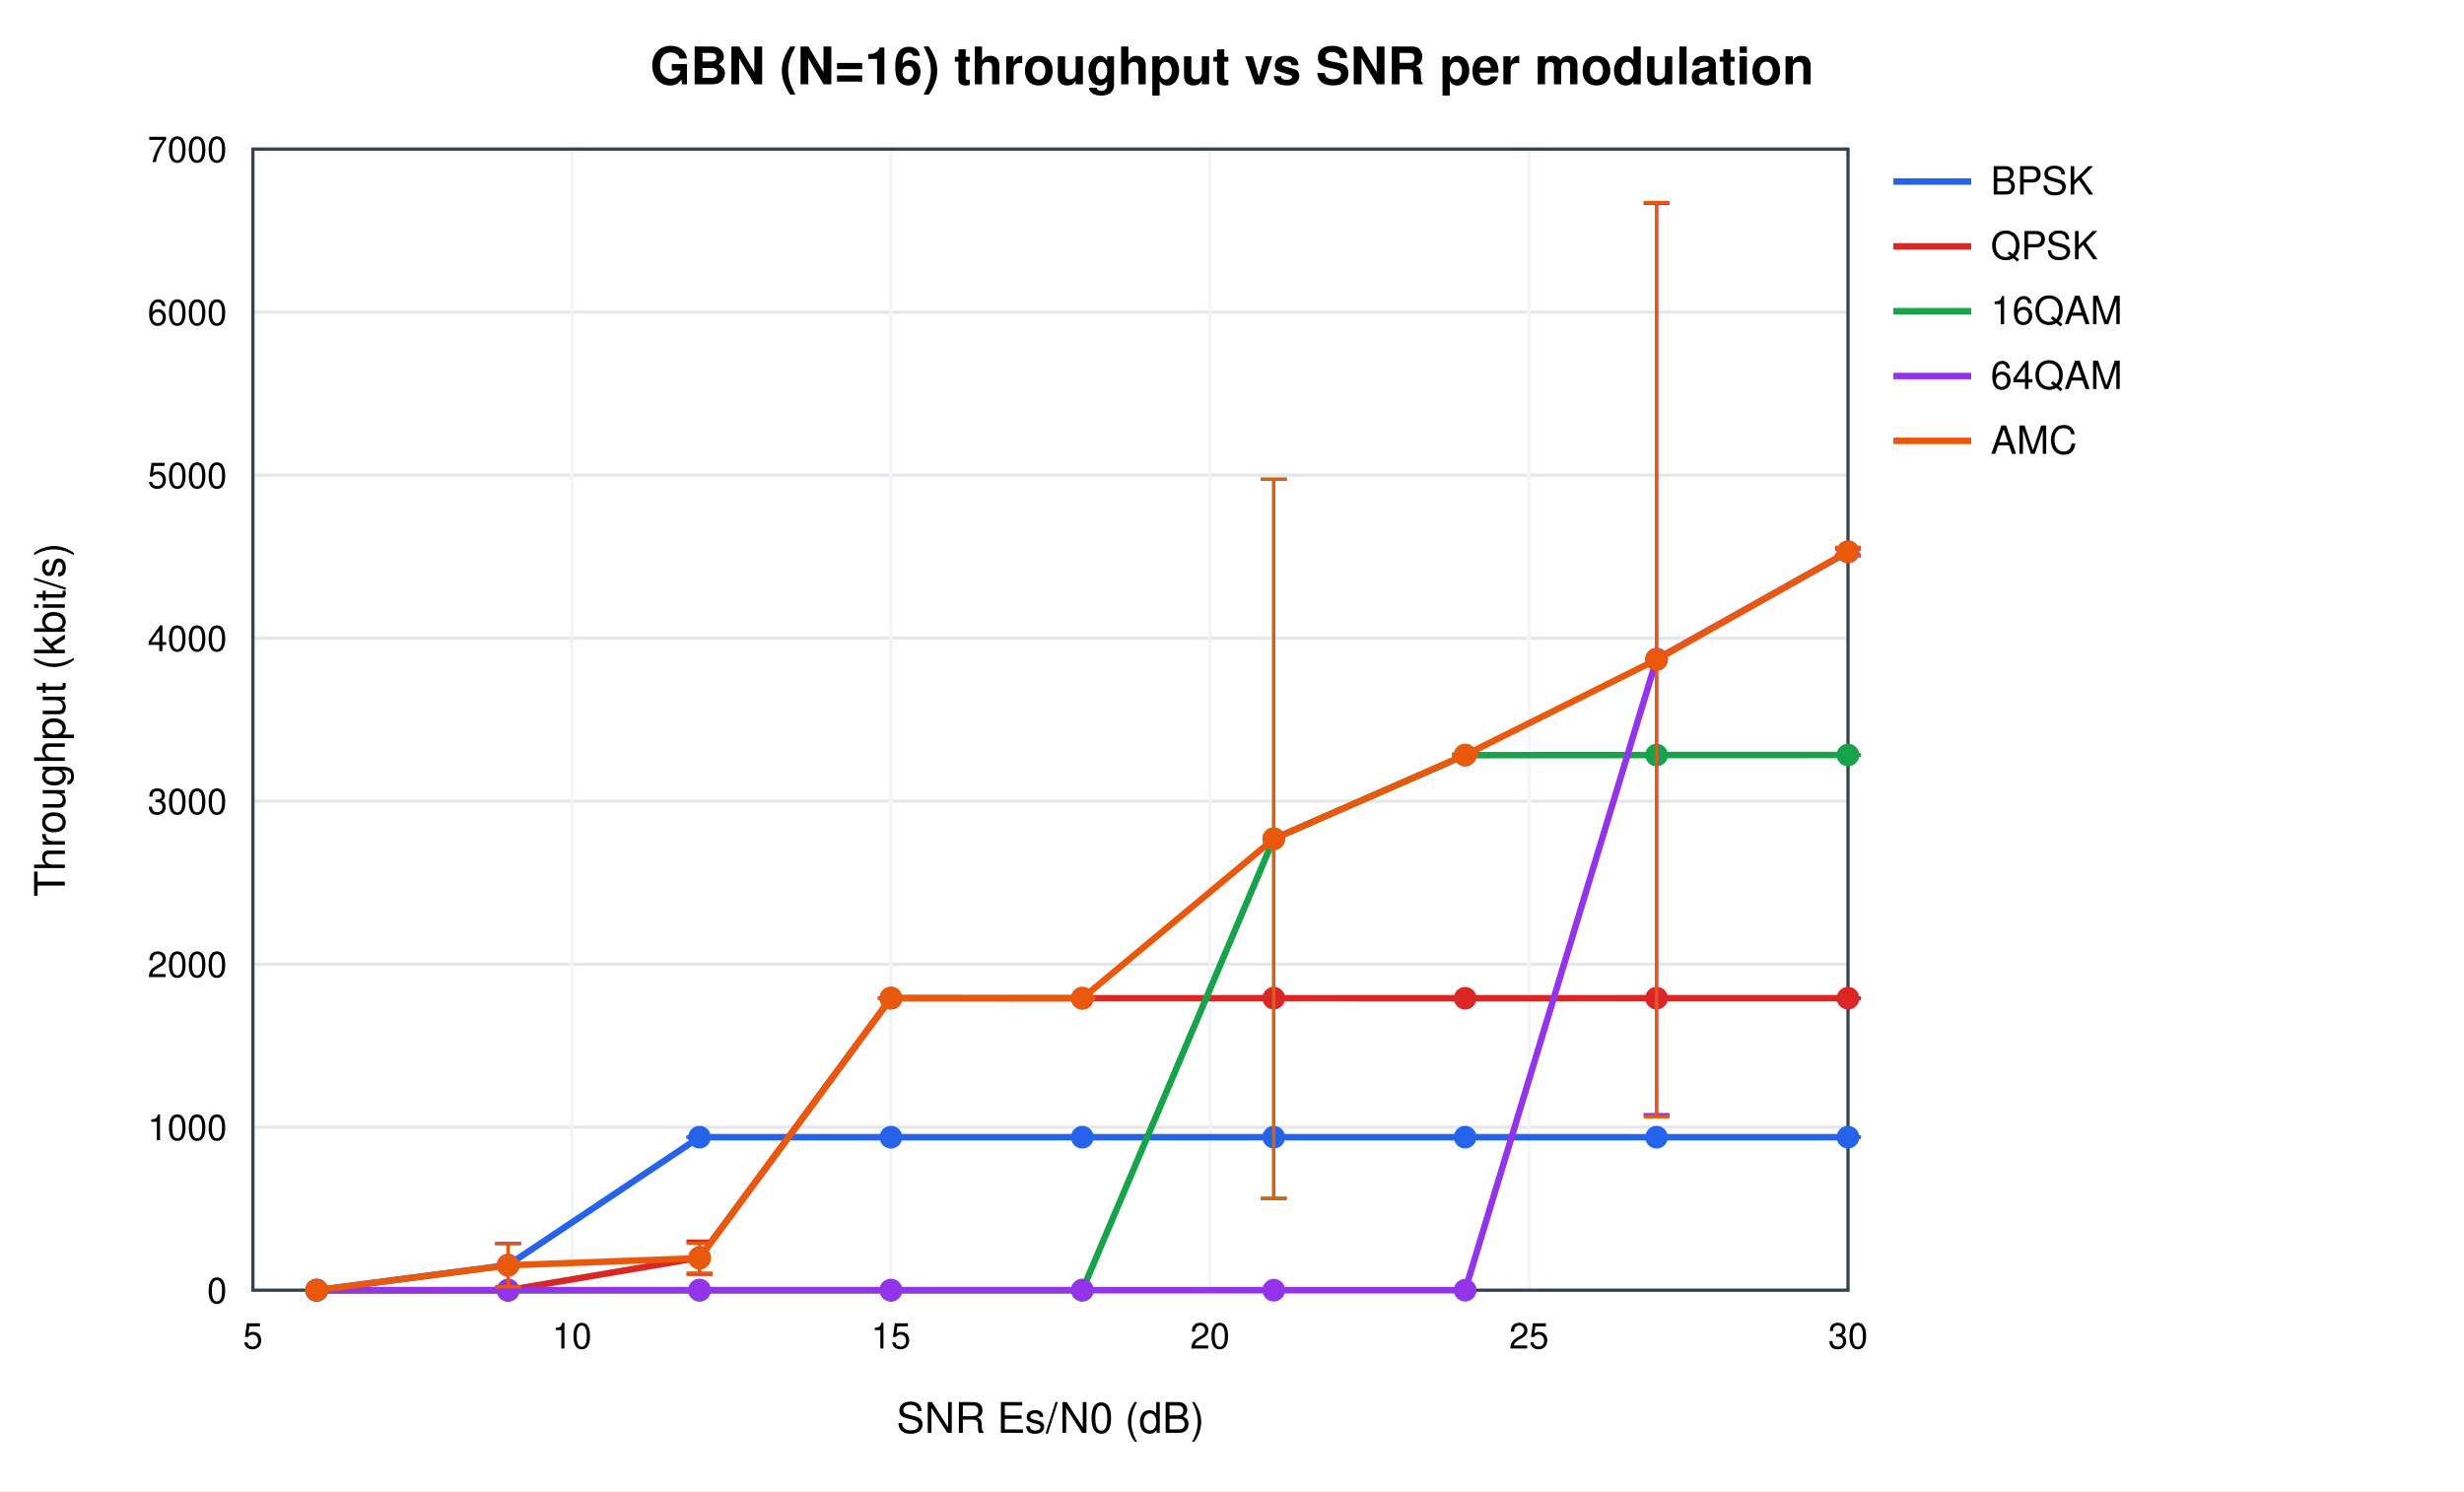
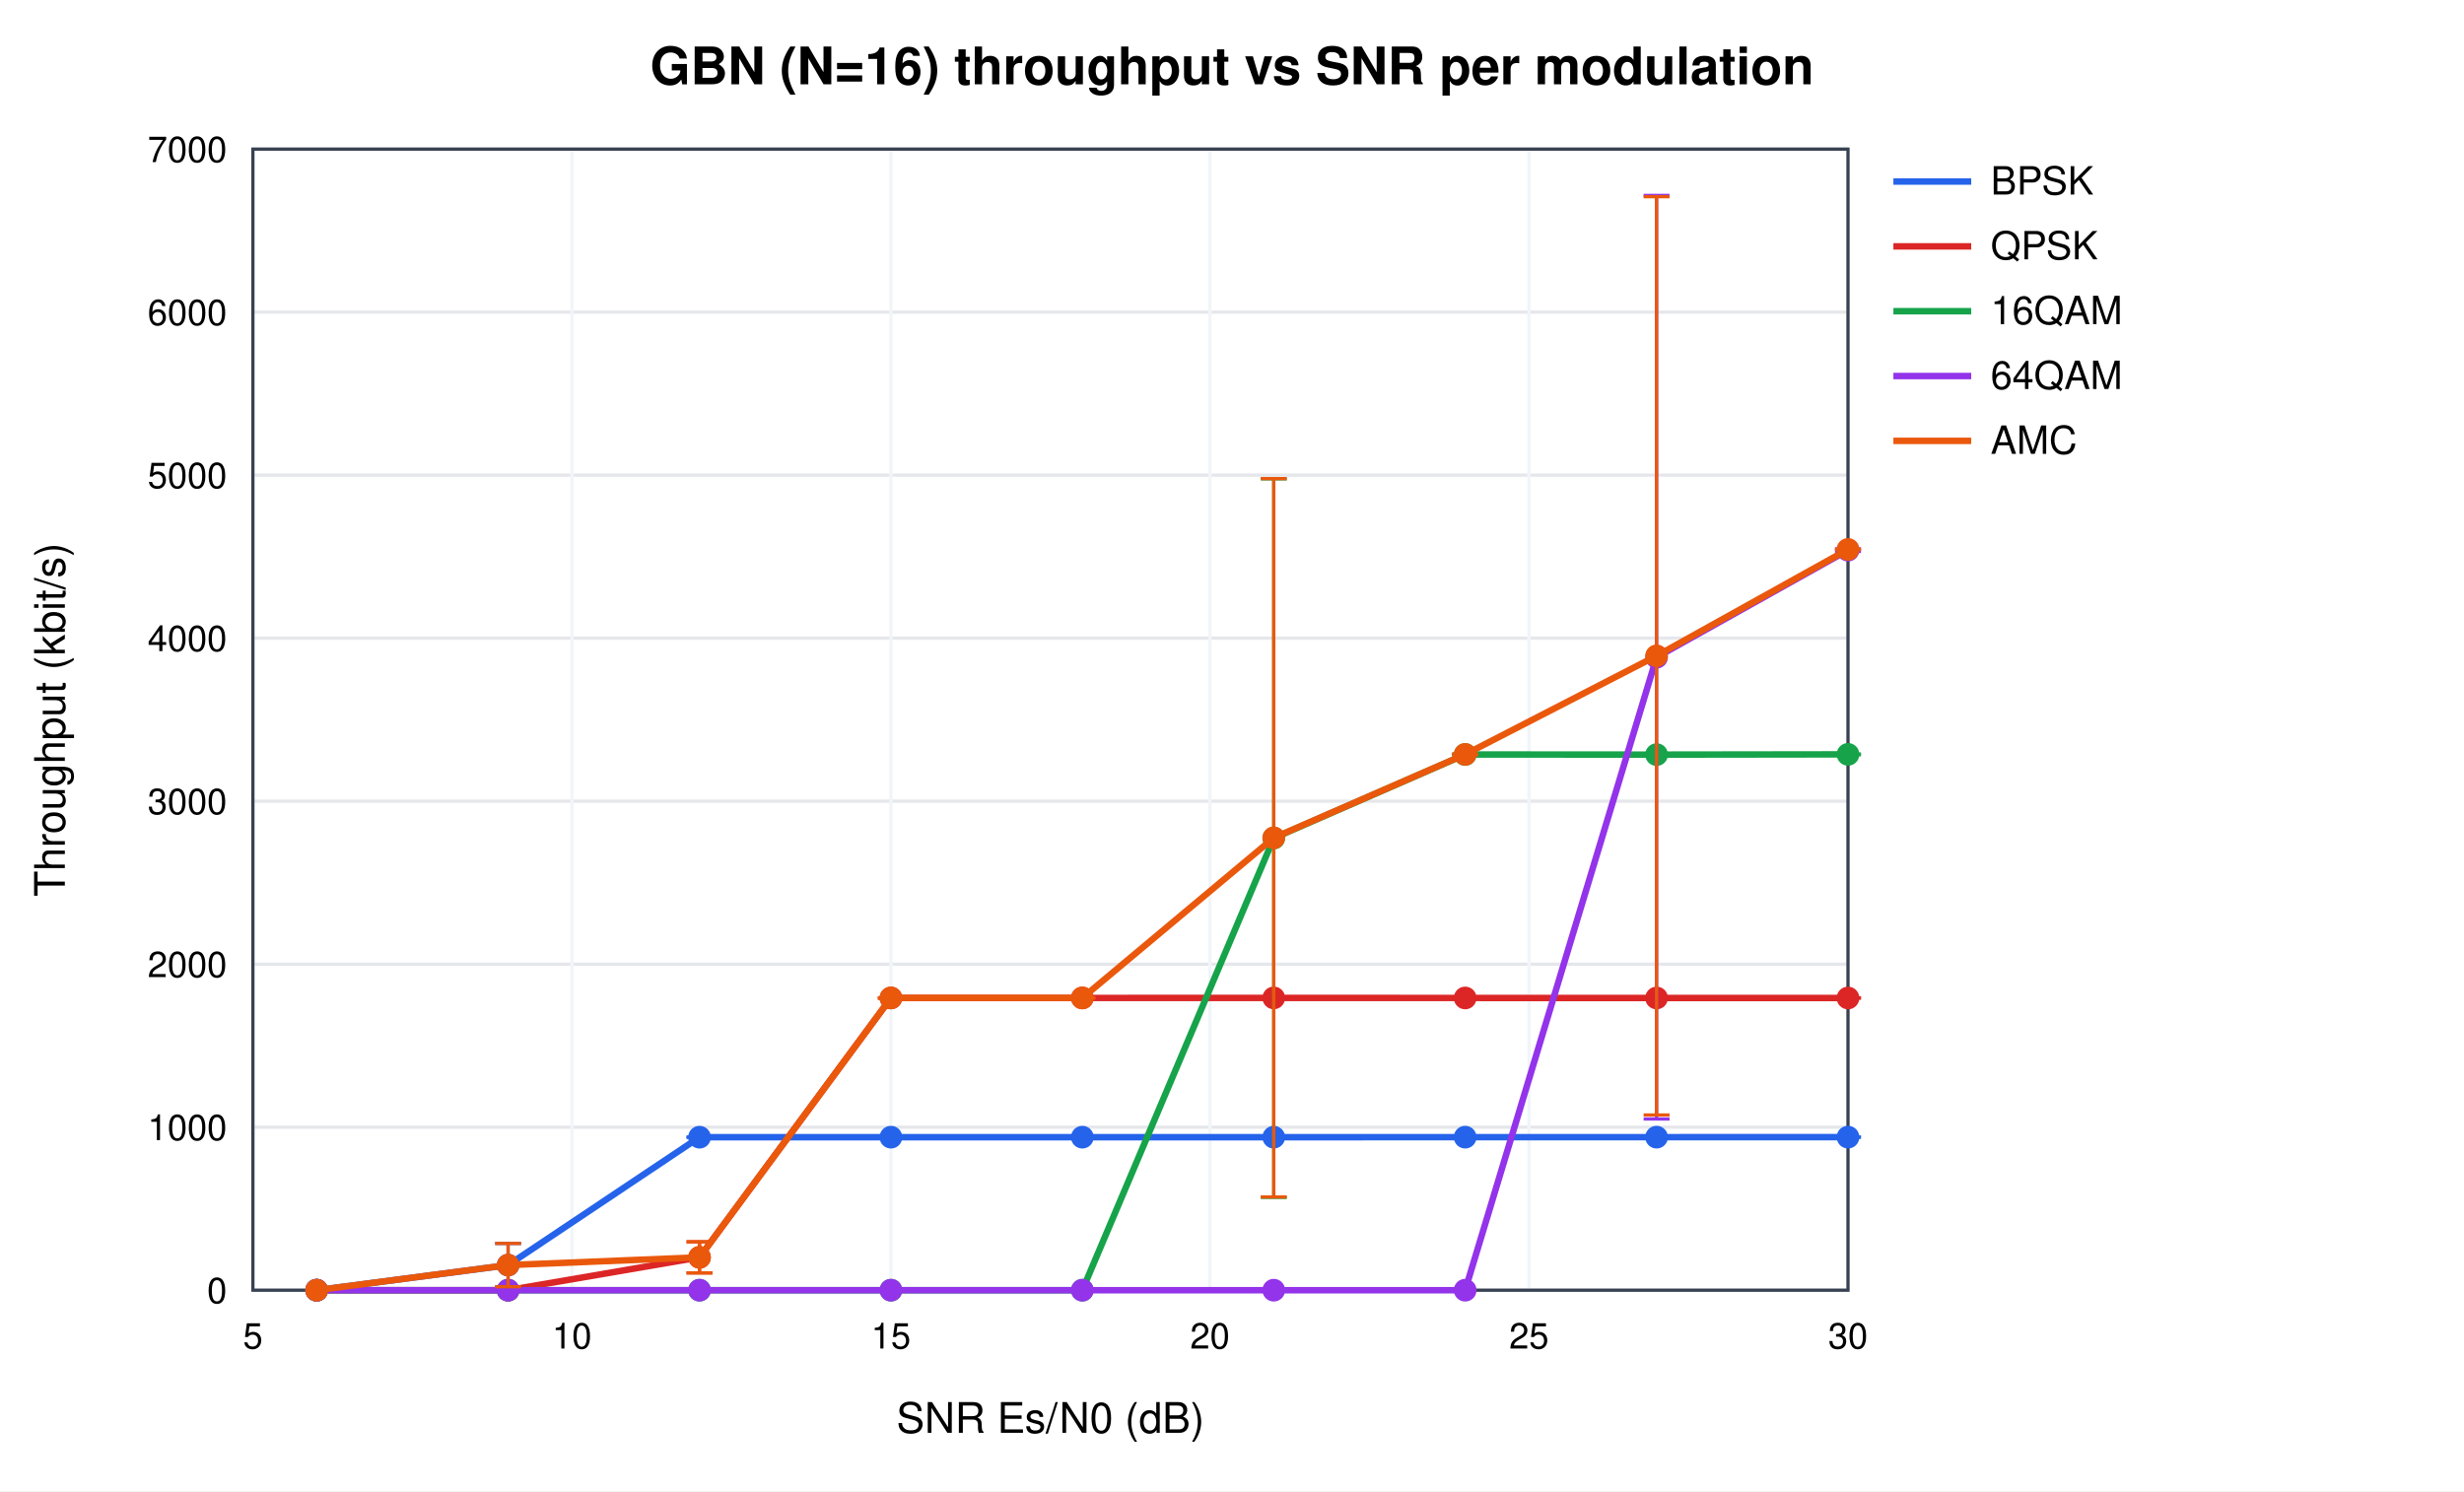
<svg xmlns="http://www.w3.org/2000/svg" width="760" height="460" viewBox="0 0 760 460" font-family="Helvetica, Arial, sans-serif">
  <rect width="100%" height="100%" fill="#ffffff" />
  <text x="380" y="26" text-anchor="middle" font-size="16" font-weight="bold">GBN (N=16) throughput vs SNR per modulation</text>
  <line x1="78" y1="398" x2="570" y2="398" stroke="#e5e7eb" />
  <text x="70" y="402" text-anchor="end" font-size="11">0</text>
  <line x1="78" y1="347.714" x2="570" y2="347.714" stroke="#e5e7eb" />
  <text x="70" y="351.714" text-anchor="end" font-size="11">1000</text>
  <line x1="78" y1="297.429" x2="570" y2="297.429" stroke="#e5e7eb" />
  <text x="70" y="301.429" text-anchor="end" font-size="11">2000</text>
  <line x1="78" y1="247.143" x2="570" y2="247.143" stroke="#e5e7eb" />
  <text x="70" y="251.143" text-anchor="end" font-size="11">3000</text>
  <line x1="78" y1="196.857" x2="570" y2="196.857" stroke="#e5e7eb" />
  <text x="70" y="200.857" text-anchor="end" font-size="11">4000</text>
  <line x1="78" y1="146.571" x2="570" y2="146.571" stroke="#e5e7eb" />
  <text x="70" y="150.571" text-anchor="end" font-size="11">5000</text>
  <line x1="78" y1="96.286" x2="570" y2="96.286" stroke="#e5e7eb" />
  <text x="70" y="100.286" text-anchor="end" font-size="11">6000</text>
  <line x1="78" y1="46" x2="570" y2="46" stroke="#e5e7eb" />
  <text x="70" y="50" text-anchor="end" font-size="11">7000</text>
  <line x1="78" y1="46" x2="78" y2="398" stroke="#f1f5f9" />
  <text x="78" y="416" text-anchor="middle" font-size="11">5</text>
  <line x1="176.4" y1="46" x2="176.4" y2="398" stroke="#f1f5f9" />
  <text x="176.4" y="416" text-anchor="middle" font-size="11">10</text>
  <line x1="274.8" y1="46" x2="274.8" y2="398" stroke="#f1f5f9" />
  <text x="274.8" y="416" text-anchor="middle" font-size="11">15</text>
  <line x1="373.2" y1="46" x2="373.2" y2="398" stroke="#f1f5f9" />
  <text x="373.2" y="416" text-anchor="middle" font-size="11">20</text>
  <line x1="471.6" y1="46" x2="471.6" y2="398" stroke="#f1f5f9" />
  <text x="471.6" y="416" text-anchor="middle" font-size="11">25</text>
  <line x1="570" y1="46" x2="570" y2="398" stroke="#f1f5f9" />
  <text x="570" y="416" text-anchor="middle" font-size="11">30</text>
  <rect x="78" y="46" width="492" height="352" fill="none" stroke="#374151" />
  <text x="324" y="442" text-anchor="middle" font-size="13">SNR Es/N0 (dB)</text>
  <text transform="translate(20,222) rotate(-90)" text-anchor="middle" font-size="13">Throughput (kbit/s)</text>
-   <path d="M97.68,398 L156.72,390.26 L215.76,350.805 L274.8,350.808 L333.84,350.809 L392.88,350.807 L451.92,350.801 L510.96,350.815 L570,350.798" fill="none" stroke="#2563eb" stroke-width="2" />
+   <path d="M97.68,398 L156.72,390.261 L215.76,350.807 L274.8,350.799 L333.84,350.799 L392.88,350.803 L451.92,350.795 L510.96,350.794 L570,350.785" fill="none" stroke="#2563eb" stroke-width="2" />
  <circle cx="97.68" cy="398" r="3.5" fill="#2563eb" />
-   <line x1="156.72" y1="396.967" x2="156.72" y2="383.553" stroke="#2563eb" />
-   <line x1="152.72" y1="396.967" x2="160.72" y2="396.967" stroke="#2563eb" />
-   <line x1="152.72" y1="383.553" x2="160.72" y2="383.553" stroke="#2563eb" />
-   <circle cx="156.72" cy="390.26" r="3.5" fill="#2563eb" />
-   <line x1="215.76" y1="350.827" x2="215.76" y2="350.783" stroke="#2563eb" />
-   <line x1="211.76" y1="350.827" x2="219.76" y2="350.827" stroke="#2563eb" />
-   <line x1="211.76" y1="350.783" x2="219.76" y2="350.783" stroke="#2563eb" />
-   <circle cx="215.76" cy="350.805" r="3.5" fill="#2563eb" />
-   <line x1="274.8" y1="350.858" x2="274.8" y2="350.757" stroke="#2563eb" />
-   <line x1="270.8" y1="350.858" x2="278.8" y2="350.858" stroke="#2563eb" />
-   <line x1="270.8" y1="350.757" x2="278.8" y2="350.757" stroke="#2563eb" />
-   <circle cx="274.8" cy="350.808" r="3.5" fill="#2563eb" />
-   <line x1="333.84" y1="350.832" x2="333.84" y2="350.786" stroke="#2563eb" />
-   <line x1="329.84" y1="350.832" x2="337.84" y2="350.832" stroke="#2563eb" />
-   <line x1="329.84" y1="350.786" x2="337.84" y2="350.786" stroke="#2563eb" />
-   <circle cx="333.84" cy="350.809" r="3.5" fill="#2563eb" />
-   <line x1="392.88" y1="350.831" x2="392.88" y2="350.783" stroke="#2563eb" />
-   <line x1="388.88" y1="350.831" x2="396.88" y2="350.831" stroke="#2563eb" />
-   <line x1="388.88" y1="350.783" x2="396.88" y2="350.783" stroke="#2563eb" />
-   <circle cx="392.88" cy="350.807" r="3.5" fill="#2563eb" />
-   <line x1="451.92" y1="350.834" x2="451.92" y2="350.769" stroke="#2563eb" />
-   <line x1="447.92" y1="350.834" x2="455.92" y2="350.834" stroke="#2563eb" />
-   <line x1="447.92" y1="350.769" x2="455.92" y2="350.769" stroke="#2563eb" />
-   <circle cx="451.92" cy="350.801" r="3.5" fill="#2563eb" />
-   <line x1="510.96" y1="350.853" x2="510.96" y2="350.778" stroke="#2563eb" />
-   <line x1="506.96" y1="350.853" x2="514.96" y2="350.853" stroke="#2563eb" />
-   <line x1="506.96" y1="350.778" x2="514.96" y2="350.778" stroke="#2563eb" />
-   <circle cx="510.96" cy="350.815" r="3.5" fill="#2563eb" />
-   <line x1="570" y1="350.811" x2="570" y2="350.786" stroke="#2563eb" />
-   <line x1="566" y1="350.811" x2="574" y2="350.811" stroke="#2563eb" />
-   <line x1="566" y1="350.786" x2="574" y2="350.786" stroke="#2563eb" />
-   <circle cx="570" cy="350.798" r="3.5" fill="#2563eb" />
+   <line x1="156.72" y1="396.94" x2="156.72" y2="383.582" stroke="#2563eb" />
+   <line x1="152.72" y1="396.94" x2="160.72" y2="396.94" stroke="#2563eb" />
+   <line x1="152.72" y1="383.582" x2="160.72" y2="383.582" stroke="#2563eb" />
+   <circle cx="156.72" cy="390.261" r="3.5" fill="#2563eb" />
+   <line x1="215.76" y1="350.851" x2="215.76" y2="350.762" stroke="#2563eb" />
+   <line x1="211.76" y1="350.851" x2="219.76" y2="350.851" stroke="#2563eb" />
+   <line x1="211.76" y1="350.762" x2="219.76" y2="350.762" stroke="#2563eb" />
+   <circle cx="215.76" cy="350.807" r="3.5" fill="#2563eb" />
+   <line x1="274.8" y1="350.852" x2="274.8" y2="350.747" stroke="#2563eb" />
+   <line x1="270.8" y1="350.852" x2="278.8" y2="350.852" stroke="#2563eb" />
+   <line x1="270.8" y1="350.747" x2="278.8" y2="350.747" stroke="#2563eb" />
+   <circle cx="274.8" cy="350.799" r="3.5" fill="#2563eb" />
+   <line x1="333.84" y1="350.85" x2="333.84" y2="350.747" stroke="#2563eb" />
+   <line x1="329.84" y1="350.85" x2="337.84" y2="350.85" stroke="#2563eb" />
+   <line x1="329.84" y1="350.747" x2="337.84" y2="350.747" stroke="#2563eb" />
+   <circle cx="333.84" cy="350.799" r="3.5" fill="#2563eb" />
+   <line x1="392.88" y1="350.862" x2="392.88" y2="350.744" stroke="#2563eb" />
+   <line x1="388.88" y1="350.862" x2="396.88" y2="350.862" stroke="#2563eb" />
+   <line x1="388.88" y1="350.744" x2="396.88" y2="350.744" stroke="#2563eb" />
+   <circle cx="392.88" cy="350.803" r="3.5" fill="#2563eb" />
+   <line x1="451.92" y1="350.857" x2="451.92" y2="350.732" stroke="#2563eb" />
+   <line x1="447.92" y1="350.857" x2="455.92" y2="350.857" stroke="#2563eb" />
+   <line x1="447.92" y1="350.732" x2="455.92" y2="350.732" stroke="#2563eb" />
+   <circle cx="451.92" cy="350.795" r="3.5" fill="#2563eb" />
+   <line x1="510.96" y1="350.845" x2="510.96" y2="350.743" stroke="#2563eb" />
+   <line x1="506.96" y1="350.845" x2="514.96" y2="350.845" stroke="#2563eb" />
+   <line x1="506.96" y1="350.743" x2="514.96" y2="350.743" stroke="#2563eb" />
+   <circle cx="510.96" cy="350.794" r="3.5" fill="#2563eb" />
+   <line x1="570" y1="350.79" x2="570" y2="350.78" stroke="#2563eb" />
+   <line x1="566" y1="350.79" x2="574" y2="350.79" stroke="#2563eb" />
+   <line x1="566" y1="350.78" x2="574" y2="350.78" stroke="#2563eb" />
+   <circle cx="570" cy="350.785" r="3.5" fill="#2563eb" />
  <line x1="584" y1="56" x2="608" y2="56" stroke="#2563eb" stroke-width="2" />
  <text x="614" y="60" font-size="12">BPSK</text>
-   <path d="M97.68,398 L156.72,398 L215.76,387.981 L274.8,307.894 L333.84,307.932 L392.88,307.927 L451.92,307.947 L510.96,307.923 L570,307.925" fill="none" stroke="#dc2626" stroke-width="2" />
+   <path d="M97.68,398 L156.72,398 L215.76,387.873 L274.8,307.859 L333.84,307.851 L392.88,307.836 L451.92,307.853 L510.96,307.861 L570,307.863" fill="none" stroke="#dc2626" stroke-width="2" />
  <circle cx="97.68" cy="398" r="3.5" fill="#dc2626" />
  <circle cx="156.72" cy="398" r="3.5" fill="#dc2626" />
-   <line x1="215.76" y1="393.095" x2="215.76" y2="382.867" stroke="#dc2626" />
-   <line x1="211.76" y1="393.095" x2="219.76" y2="393.095" stroke="#dc2626" />
-   <line x1="211.76" y1="382.867" x2="219.76" y2="382.867" stroke="#dc2626" />
-   <circle cx="215.76" cy="387.981" r="3.5" fill="#dc2626" />
-   <line x1="274.8" y1="307.947" x2="274.8" y2="307.84" stroke="#dc2626" />
-   <line x1="270.8" y1="307.947" x2="278.8" y2="307.947" stroke="#dc2626" />
-   <line x1="270.8" y1="307.84" x2="278.8" y2="307.84" stroke="#dc2626" />
-   <circle cx="274.8" cy="307.894" r="3.5" fill="#dc2626" />
-   <line x1="333.84" y1="308.004" x2="333.84" y2="307.861" stroke="#dc2626" />
-   <line x1="329.84" y1="308.004" x2="337.84" y2="308.004" stroke="#dc2626" />
-   <line x1="329.84" y1="307.861" x2="337.84" y2="307.861" stroke="#dc2626" />
-   <circle cx="333.84" cy="307.932" r="3.5" fill="#dc2626" />
-   <line x1="392.88" y1="308.015" x2="392.88" y2="307.838" stroke="#dc2626" />
-   <line x1="388.88" y1="308.015" x2="396.88" y2="308.015" stroke="#dc2626" />
-   <line x1="388.88" y1="307.838" x2="396.88" y2="307.838" stroke="#dc2626" />
-   <circle cx="392.88" cy="307.927" r="3.5" fill="#dc2626" />
-   <line x1="451.92" y1="308.095" x2="451.92" y2="307.799" stroke="#dc2626" />
-   <line x1="447.92" y1="308.095" x2="455.92" y2="308.095" stroke="#dc2626" />
-   <line x1="447.92" y1="307.799" x2="455.92" y2="307.799" stroke="#dc2626" />
-   <circle cx="451.92" cy="307.947" r="3.5" fill="#dc2626" />
-   <line x1="510.96" y1="307.953" x2="510.96" y2="307.893" stroke="#dc2626" />
-   <line x1="506.96" y1="307.953" x2="514.96" y2="307.953" stroke="#dc2626" />
-   <line x1="506.96" y1="307.893" x2="514.96" y2="307.893" stroke="#dc2626" />
-   <circle cx="510.96" cy="307.923" r="3.5" fill="#dc2626" />
-   <line x1="570" y1="308.03" x2="570" y2="307.819" stroke="#dc2626" />
-   <line x1="566" y1="308.03" x2="574" y2="308.03" stroke="#dc2626" />
-   <line x1="566" y1="307.819" x2="574" y2="307.819" stroke="#dc2626" />
-   <circle cx="570" cy="307.925" r="3.5" fill="#dc2626" />
+   <line x1="215.76" y1="392.668" x2="215.76" y2="383.079" stroke="#dc2626" />
+   <line x1="211.76" y1="392.668" x2="219.76" y2="392.668" stroke="#dc2626" />
+   <line x1="211.76" y1="383.079" x2="219.76" y2="383.079" stroke="#dc2626" />
+   <circle cx="215.76" cy="387.873" r="3.5" fill="#dc2626" />
+   <line x1="274.8" y1="307.906" x2="274.8" y2="307.813" stroke="#dc2626" />
+   <line x1="270.8" y1="307.906" x2="278.8" y2="307.906" stroke="#dc2626" />
+   <line x1="270.8" y1="307.813" x2="278.8" y2="307.813" stroke="#dc2626" />
+   <circle cx="274.8" cy="307.859" r="3.5" fill="#dc2626" />
+   <line x1="333.84" y1="307.885" x2="333.84" y2="307.817" stroke="#dc2626" />
+   <line x1="329.84" y1="307.885" x2="337.84" y2="307.885" stroke="#dc2626" />
+   <line x1="329.84" y1="307.817" x2="337.84" y2="307.817" stroke="#dc2626" />
+   <circle cx="333.84" cy="307.851" r="3.5" fill="#dc2626" />
+   <line x1="392.88" y1="307.848" x2="392.88" y2="307.824" stroke="#dc2626" />
+   <line x1="388.88" y1="307.848" x2="396.88" y2="307.848" stroke="#dc2626" />
+   <line x1="388.88" y1="307.824" x2="396.88" y2="307.824" stroke="#dc2626" />
+   <circle cx="392.88" cy="307.836" r="3.5" fill="#dc2626" />
+   <line x1="451.92" y1="307.879" x2="451.92" y2="307.827" stroke="#dc2626" />
+   <line x1="447.92" y1="307.879" x2="455.92" y2="307.879" stroke="#dc2626" />
+   <line x1="447.92" y1="307.827" x2="455.92" y2="307.827" stroke="#dc2626" />
+   <circle cx="451.92" cy="307.853" r="3.5" fill="#dc2626" />
+   <line x1="510.96" y1="307.88" x2="510.96" y2="307.843" stroke="#dc2626" />
+   <line x1="506.96" y1="307.88" x2="514.96" y2="307.88" stroke="#dc2626" />
+   <line x1="506.96" y1="307.843" x2="514.96" y2="307.843" stroke="#dc2626" />
+   <circle cx="510.96" cy="307.861" r="3.5" fill="#dc2626" />
+   <line x1="570" y1="307.915" x2="570" y2="307.811" stroke="#dc2626" />
+   <line x1="566" y1="307.915" x2="574" y2="307.915" stroke="#dc2626" />
+   <line x1="566" y1="307.811" x2="574" y2="307.811" stroke="#dc2626" />
+   <circle cx="570" cy="307.863" r="3.5" fill="#dc2626" />
  <line x1="584" y1="76" x2="608" y2="76" stroke="#dc2626" stroke-width="2" />
  <text x="614" y="80" font-size="12">QPSK</text>
-   <path d="M97.68,398 L156.72,398 L215.76,398 L274.8,398 L333.84,398 L392.88,258.74 L451.92,232.953 L510.96,232.921 L570,232.904" fill="none" stroke="#16a34a" stroke-width="2" />
+   <path d="M97.68,398 L156.72,398 L215.76,398 L274.8,398 L333.84,398 L392.88,258.545 L451.92,232.745 L510.96,232.786 L570,232.709" fill="none" stroke="#16a34a" stroke-width="2" />
  <circle cx="97.68" cy="398" r="3.5" fill="#16a34a" />
  <circle cx="156.72" cy="398" r="3.5" fill="#16a34a" />
  <circle cx="215.76" cy="398" r="3.5" fill="#16a34a" />
  <circle cx="274.8" cy="398" r="3.5" fill="#16a34a" />
  <circle cx="333.84" cy="398" r="3.5" fill="#16a34a" />
-   <line x1="392.88" y1="369.64" x2="392.88" y2="147.839" stroke="#16a34a" />
-   <line x1="388.88" y1="369.64" x2="396.88" y2="369.64" stroke="#16a34a" />
-   <line x1="388.88" y1="147.839" x2="396.88" y2="147.839" stroke="#16a34a" />
-   <circle cx="392.88" cy="258.74" r="3.5" fill="#16a34a" />
-   <line x1="451.92" y1="233.121" x2="451.92" y2="232.784" stroke="#16a34a" />
-   <line x1="447.92" y1="233.121" x2="455.92" y2="233.121" stroke="#16a34a" />
-   <line x1="447.92" y1="232.784" x2="455.92" y2="232.784" stroke="#16a34a" />
-   <circle cx="451.92" cy="232.953" r="3.5" fill="#16a34a" />
-   <line x1="510.96" y1="233.279" x2="510.96" y2="232.563" stroke="#16a34a" />
-   <line x1="506.96" y1="233.279" x2="514.96" y2="233.279" stroke="#16a34a" />
-   <line x1="506.96" y1="232.563" x2="514.96" y2="232.563" stroke="#16a34a" />
-   <circle cx="510.96" cy="232.921" r="3.5" fill="#16a34a" />
-   <line x1="570" y1="233.025" x2="570" y2="232.783" stroke="#16a34a" />
-   <line x1="566" y1="233.025" x2="574" y2="233.025" stroke="#16a34a" />
-   <line x1="566" y1="232.783" x2="574" y2="232.783" stroke="#16a34a" />
-   <circle cx="570" cy="232.904" r="3.5" fill="#16a34a" />
+   <line x1="392.88" y1="369.37" x2="392.88" y2="147.72" stroke="#16a34a" />
+   <line x1="388.88" y1="369.37" x2="396.88" y2="369.37" stroke="#16a34a" />
+   <line x1="388.88" y1="147.72" x2="396.88" y2="147.72" stroke="#16a34a" />
+   <circle cx="392.88" cy="258.545" r="3.5" fill="#16a34a" />
+   <line x1="451.92" y1="232.87" x2="451.92" y2="232.62" stroke="#16a34a" />
+   <line x1="447.92" y1="232.87" x2="455.92" y2="232.87" stroke="#16a34a" />
+   <line x1="447.92" y1="232.62" x2="455.92" y2="232.62" stroke="#16a34a" />
+   <circle cx="451.92" cy="232.745" r="3.5" fill="#16a34a" />
+   <line x1="510.96" y1="232.944" x2="510.96" y2="232.628" stroke="#16a34a" />
+   <line x1="506.96" y1="232.944" x2="514.96" y2="232.944" stroke="#16a34a" />
+   <line x1="506.96" y1="232.628" x2="514.96" y2="232.628" stroke="#16a34a" />
+   <circle cx="510.96" cy="232.786" r="3.5" fill="#16a34a" />
+   <line x1="570" y1="232.826" x2="570" y2="232.592" stroke="#16a34a" />
+   <line x1="566" y1="232.826" x2="574" y2="232.826" stroke="#16a34a" />
+   <line x1="566" y1="232.592" x2="574" y2="232.592" stroke="#16a34a" />
+   <circle cx="570" cy="232.709" r="3.5" fill="#16a34a" />
  <line x1="584" y1="96" x2="608" y2="96" stroke="#16a34a" stroke-width="2" />
  <text x="614" y="100" font-size="12">16QAM</text>
-   <path d="M97.68,398 L156.72,398 L215.76,398 L274.8,398 L333.84,398 L392.88,398 L451.92,398 L510.96,203.307 L570,170.264" fill="none" stroke="#9333ea" stroke-width="2" />
+   <path d="M97.68,398 L156.72,398 L215.76,398 L274.8,398 L333.84,398 L392.88,398 L451.92,398 L510.96,202.737 L570,169.717" fill="none" stroke="#9333ea" stroke-width="2" />
  <circle cx="97.68" cy="398" r="3.5" fill="#9333ea" />
  <circle cx="156.72" cy="398" r="3.5" fill="#9333ea" />
  <circle cx="215.76" cy="398" r="3.5" fill="#9333ea" />
  <circle cx="274.8" cy="398" r="3.5" fill="#9333ea" />
  <circle cx="333.84" cy="398" r="3.5" fill="#9333ea" />
  <circle cx="392.88" cy="398" r="3.5" fill="#9333ea" />
  <circle cx="451.92" cy="398" r="3.5" fill="#9333ea" />
-   <line x1="510.96" y1="343.836" x2="510.96" y2="62.777" stroke="#9333ea" />
-   <line x1="506.96" y1="343.836" x2="514.96" y2="343.836" stroke="#9333ea" />
-   <line x1="506.96" y1="62.777" x2="514.96" y2="62.777" stroke="#9333ea" />
-   <circle cx="510.96" cy="203.307" r="3.5" fill="#9333ea" />
-   <line x1="570" y1="171.178" x2="570" y2="169.35" stroke="#9333ea" />
-   <line x1="566" y1="171.178" x2="574" y2="171.178" stroke="#9333ea" />
-   <line x1="566" y1="169.35" x2="574" y2="169.35" stroke="#9333ea" />
-   <circle cx="570" cy="170.264" r="3.5" fill="#9333ea" />
+   <line x1="510.96" y1="345.186" x2="510.96" y2="60.287" stroke="#9333ea" />
+   <line x1="506.96" y1="345.186" x2="514.96" y2="345.186" stroke="#9333ea" />
+   <line x1="506.96" y1="60.287" x2="514.96" y2="60.287" stroke="#9333ea" />
+   <circle cx="510.96" cy="202.737" r="3.5" fill="#9333ea" />
+   <line x1="570" y1="170.108" x2="570" y2="169.326" stroke="#9333ea" />
+   <line x1="566" y1="170.108" x2="574" y2="170.108" stroke="#9333ea" />
+   <line x1="566" y1="169.326" x2="574" y2="169.326" stroke="#9333ea" />
+   <circle cx="570" cy="169.717" r="3.5" fill="#9333ea" />
  <line x1="584" y1="116" x2="608" y2="116" stroke="#9333ea" stroke-width="2" />
  <text x="614" y="120" font-size="12">64QAM</text>
-   <path d="M97.68,398 L156.72,390.322 L215.76,388.126 L274.8,307.934 L333.84,307.944 L392.88,258.789 L451.92,232.911 L510.96,203.483 L570,170.191" fill="none" stroke="#ea580c" stroke-width="2" />
+   <path d="M97.68,398 L156.72,390.253 L215.76,387.866 L274.8,307.846 L333.84,307.844 L392.88,258.449 L451.92,232.716 L510.96,202.316 L570,169.481" fill="none" stroke="#ea580c" stroke-width="2" />
  <circle cx="97.68" cy="398" r="3.5" fill="#ea580c" />
-   <line x1="156.72" y1="396.964" x2="156.72" y2="383.679" stroke="#ea580c" />
-   <line x1="152.72" y1="396.964" x2="160.72" y2="396.964" stroke="#ea580c" />
-   <line x1="152.72" y1="383.679" x2="160.72" y2="383.679" stroke="#ea580c" />
-   <circle cx="156.72" cy="390.322" r="3.5" fill="#ea580c" />
-   <line x1="215.76" y1="392.719" x2="215.76" y2="383.533" stroke="#ea580c" />
-   <line x1="211.76" y1="392.719" x2="219.76" y2="392.719" stroke="#ea580c" />
-   <line x1="211.76" y1="383.533" x2="219.76" y2="383.533" stroke="#ea580c" />
-   <circle cx="215.76" cy="388.126" r="3.5" fill="#ea580c" />
-   <line x1="274.8" y1="307.973" x2="274.8" y2="307.895" stroke="#ea580c" />
-   <line x1="270.8" y1="307.973" x2="278.8" y2="307.973" stroke="#ea580c" />
-   <line x1="270.8" y1="307.895" x2="278.8" y2="307.895" stroke="#ea580c" />
-   <circle cx="274.8" cy="307.934" r="3.5" fill="#ea580c" />
-   <line x1="333.84" y1="308.103" x2="333.84" y2="307.786" stroke="#ea580c" />
-   <line x1="329.84" y1="308.103" x2="337.84" y2="308.103" stroke="#ea580c" />
-   <line x1="329.84" y1="307.786" x2="337.84" y2="307.786" stroke="#ea580c" />
-   <circle cx="333.84" cy="307.944" r="3.5" fill="#ea580c" />
-   <line x1="392.88" y1="369.744" x2="392.88" y2="147.834" stroke="#ea580c" />
-   <line x1="388.88" y1="369.744" x2="396.88" y2="369.744" stroke="#ea580c" />
-   <line x1="388.88" y1="147.834" x2="396.88" y2="147.834" stroke="#ea580c" />
-   <circle cx="392.88" cy="258.789" r="3.5" fill="#ea580c" />
-   <line x1="451.92" y1="233.242" x2="451.92" y2="232.58" stroke="#ea580c" />
-   <line x1="447.92" y1="233.242" x2="455.92" y2="233.242" stroke="#ea580c" />
-   <line x1="447.92" y1="232.58" x2="455.92" y2="232.58" stroke="#ea580c" />
-   <circle cx="451.92" cy="232.911" r="3.5" fill="#ea580c" />
-   <line x1="510.96" y1="344.507" x2="510.96" y2="62.459" stroke="#ea580c" />
-   <line x1="506.96" y1="344.507" x2="514.96" y2="344.507" stroke="#ea580c" />
-   <line x1="506.96" y1="62.459" x2="514.96" y2="62.459" stroke="#ea580c" />
-   <circle cx="510.96" cy="203.483" r="3.5" fill="#ea580c" />
-   <line x1="570" y1="171.549" x2="570" y2="168.832" stroke="#ea580c" />
-   <line x1="566" y1="171.549" x2="574" y2="171.549" stroke="#ea580c" />
-   <line x1="566" y1="168.832" x2="574" y2="168.832" stroke="#ea580c" />
-   <circle cx="570" cy="170.191" r="3.5" fill="#ea580c" />
+   <line x1="156.72" y1="396.931" x2="156.72" y2="383.575" stroke="#ea580c" />
+   <line x1="152.72" y1="396.931" x2="160.72" y2="396.931" stroke="#ea580c" />
+   <line x1="152.72" y1="383.575" x2="160.72" y2="383.575" stroke="#ea580c" />
+   <circle cx="156.72" cy="390.253" r="3.5" fill="#ea580c" />
+   <line x1="215.76" y1="392.668" x2="215.76" y2="383.064" stroke="#ea580c" />
+   <line x1="211.76" y1="392.668" x2="219.76" y2="392.668" stroke="#ea580c" />
+   <line x1="211.76" y1="383.064" x2="219.76" y2="383.064" stroke="#ea580c" />
+   <circle cx="215.76" cy="387.866" r="3.5" fill="#ea580c" />
+   <line x1="274.8" y1="307.874" x2="274.8" y2="307.819" stroke="#ea580c" />
+   <line x1="270.8" y1="307.874" x2="278.8" y2="307.874" stroke="#ea580c" />
+   <line x1="270.8" y1="307.819" x2="278.8" y2="307.819" stroke="#ea580c" />
+   <circle cx="274.8" cy="307.846" r="3.5" fill="#ea580c" />
+   <line x1="333.84" y1="307.858" x2="333.84" y2="307.83" stroke="#ea580c" />
+   <line x1="329.84" y1="307.858" x2="337.84" y2="307.858" stroke="#ea580c" />
+   <line x1="329.84" y1="307.83" x2="337.84" y2="307.83" stroke="#ea580c" />
+   <circle cx="333.84" cy="307.844" r="3.5" fill="#ea580c" />
+   <line x1="392.88" y1="369.252" x2="392.88" y2="147.646" stroke="#ea580c" />
+   <line x1="388.88" y1="369.252" x2="396.88" y2="369.252" stroke="#ea580c" />
+   <line x1="388.88" y1="147.646" x2="396.88" y2="147.646" stroke="#ea580c" />
+   <circle cx="392.88" cy="258.449" r="3.5" fill="#ea580c" />
+   <line x1="451.92" y1="232.867" x2="451.92" y2="232.565" stroke="#ea580c" />
+   <line x1="447.92" y1="232.867" x2="455.92" y2="232.867" stroke="#ea580c" />
+   <line x1="447.92" y1="232.565" x2="455.92" y2="232.565" stroke="#ea580c" />
+   <circle cx="451.92" cy="232.716" r="3.5" fill="#ea580c" />
+   <line x1="510.96" y1="343.953" x2="510.96" y2="60.678" stroke="#ea580c" />
+   <line x1="506.96" y1="343.953" x2="514.96" y2="343.953" stroke="#ea580c" />
+   <line x1="506.96" y1="60.678" x2="514.96" y2="60.678" stroke="#ea580c" />
+   <circle cx="510.96" cy="202.316" r="3.5" fill="#ea580c" />
+   <line x1="570" y1="169.54" x2="570" y2="169.422" stroke="#ea580c" />
+   <line x1="566" y1="169.54" x2="574" y2="169.54" stroke="#ea580c" />
+   <line x1="566" y1="169.422" x2="574" y2="169.422" stroke="#ea580c" />
+   <circle cx="570" cy="169.481" r="3.5" fill="#ea580c" />
  <line x1="584" y1="136" x2="608" y2="136" stroke="#ea580c" stroke-width="2" />
  <text x="614" y="140" font-size="12">AMC</text>
</svg>
